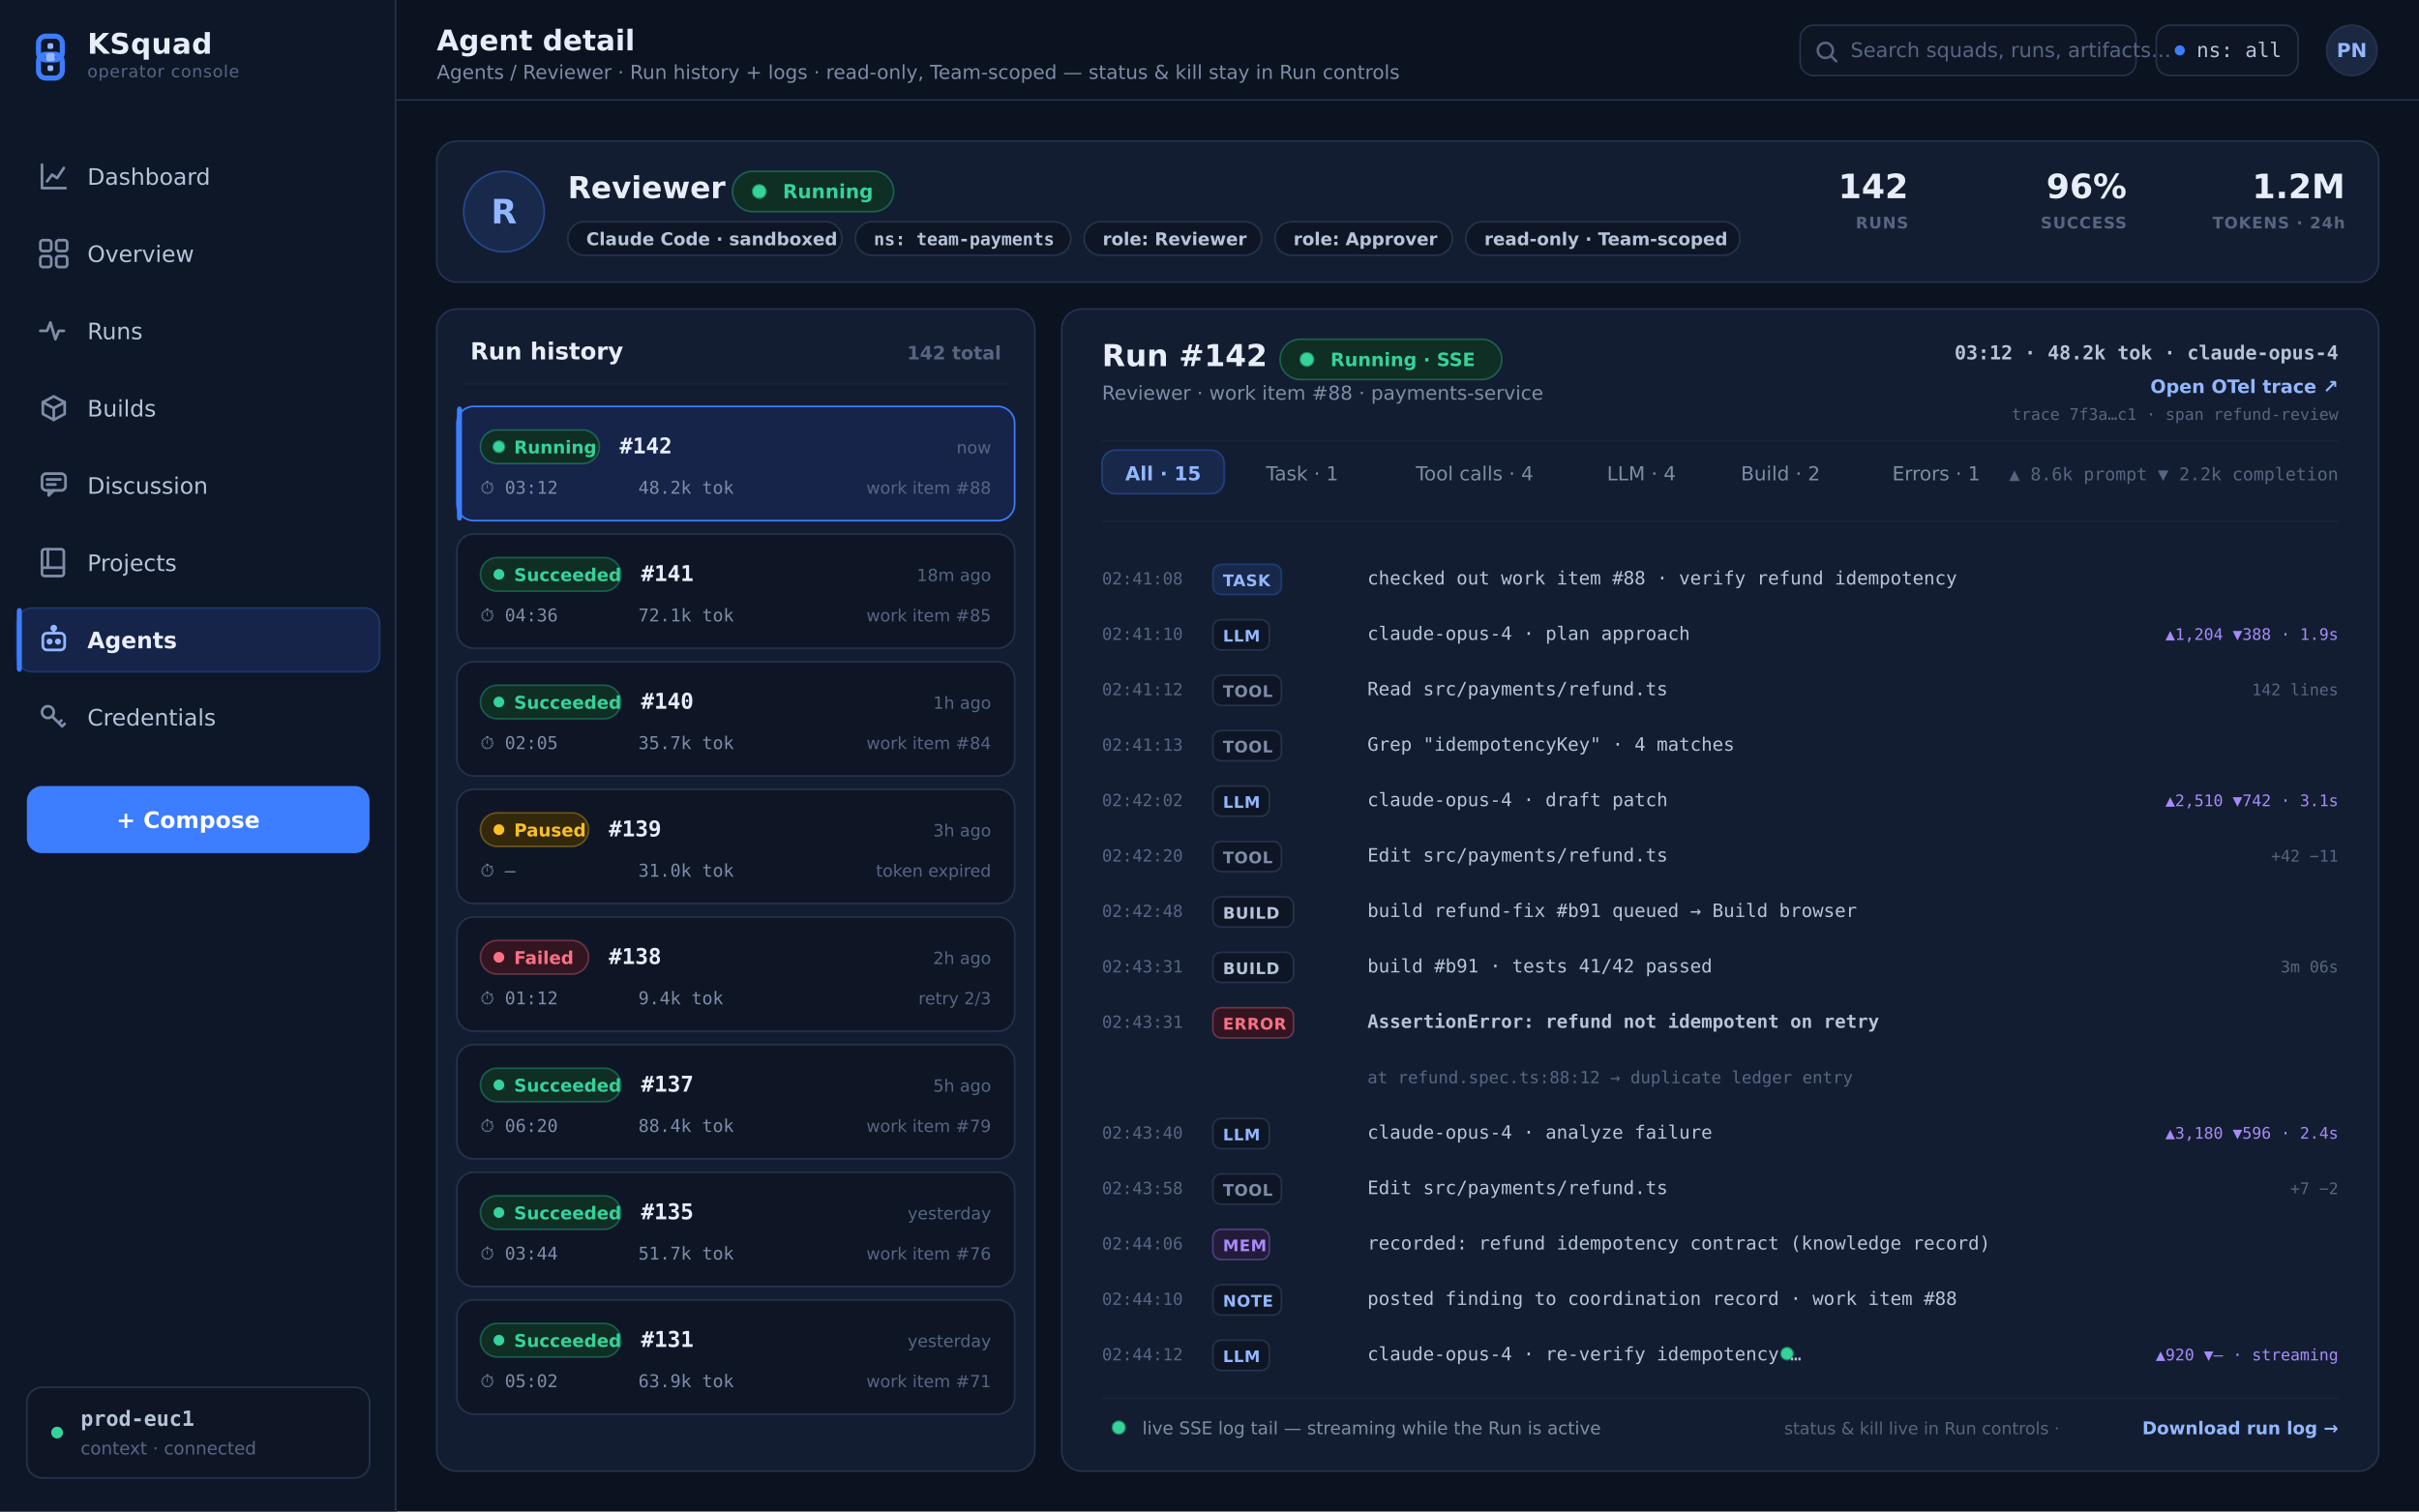
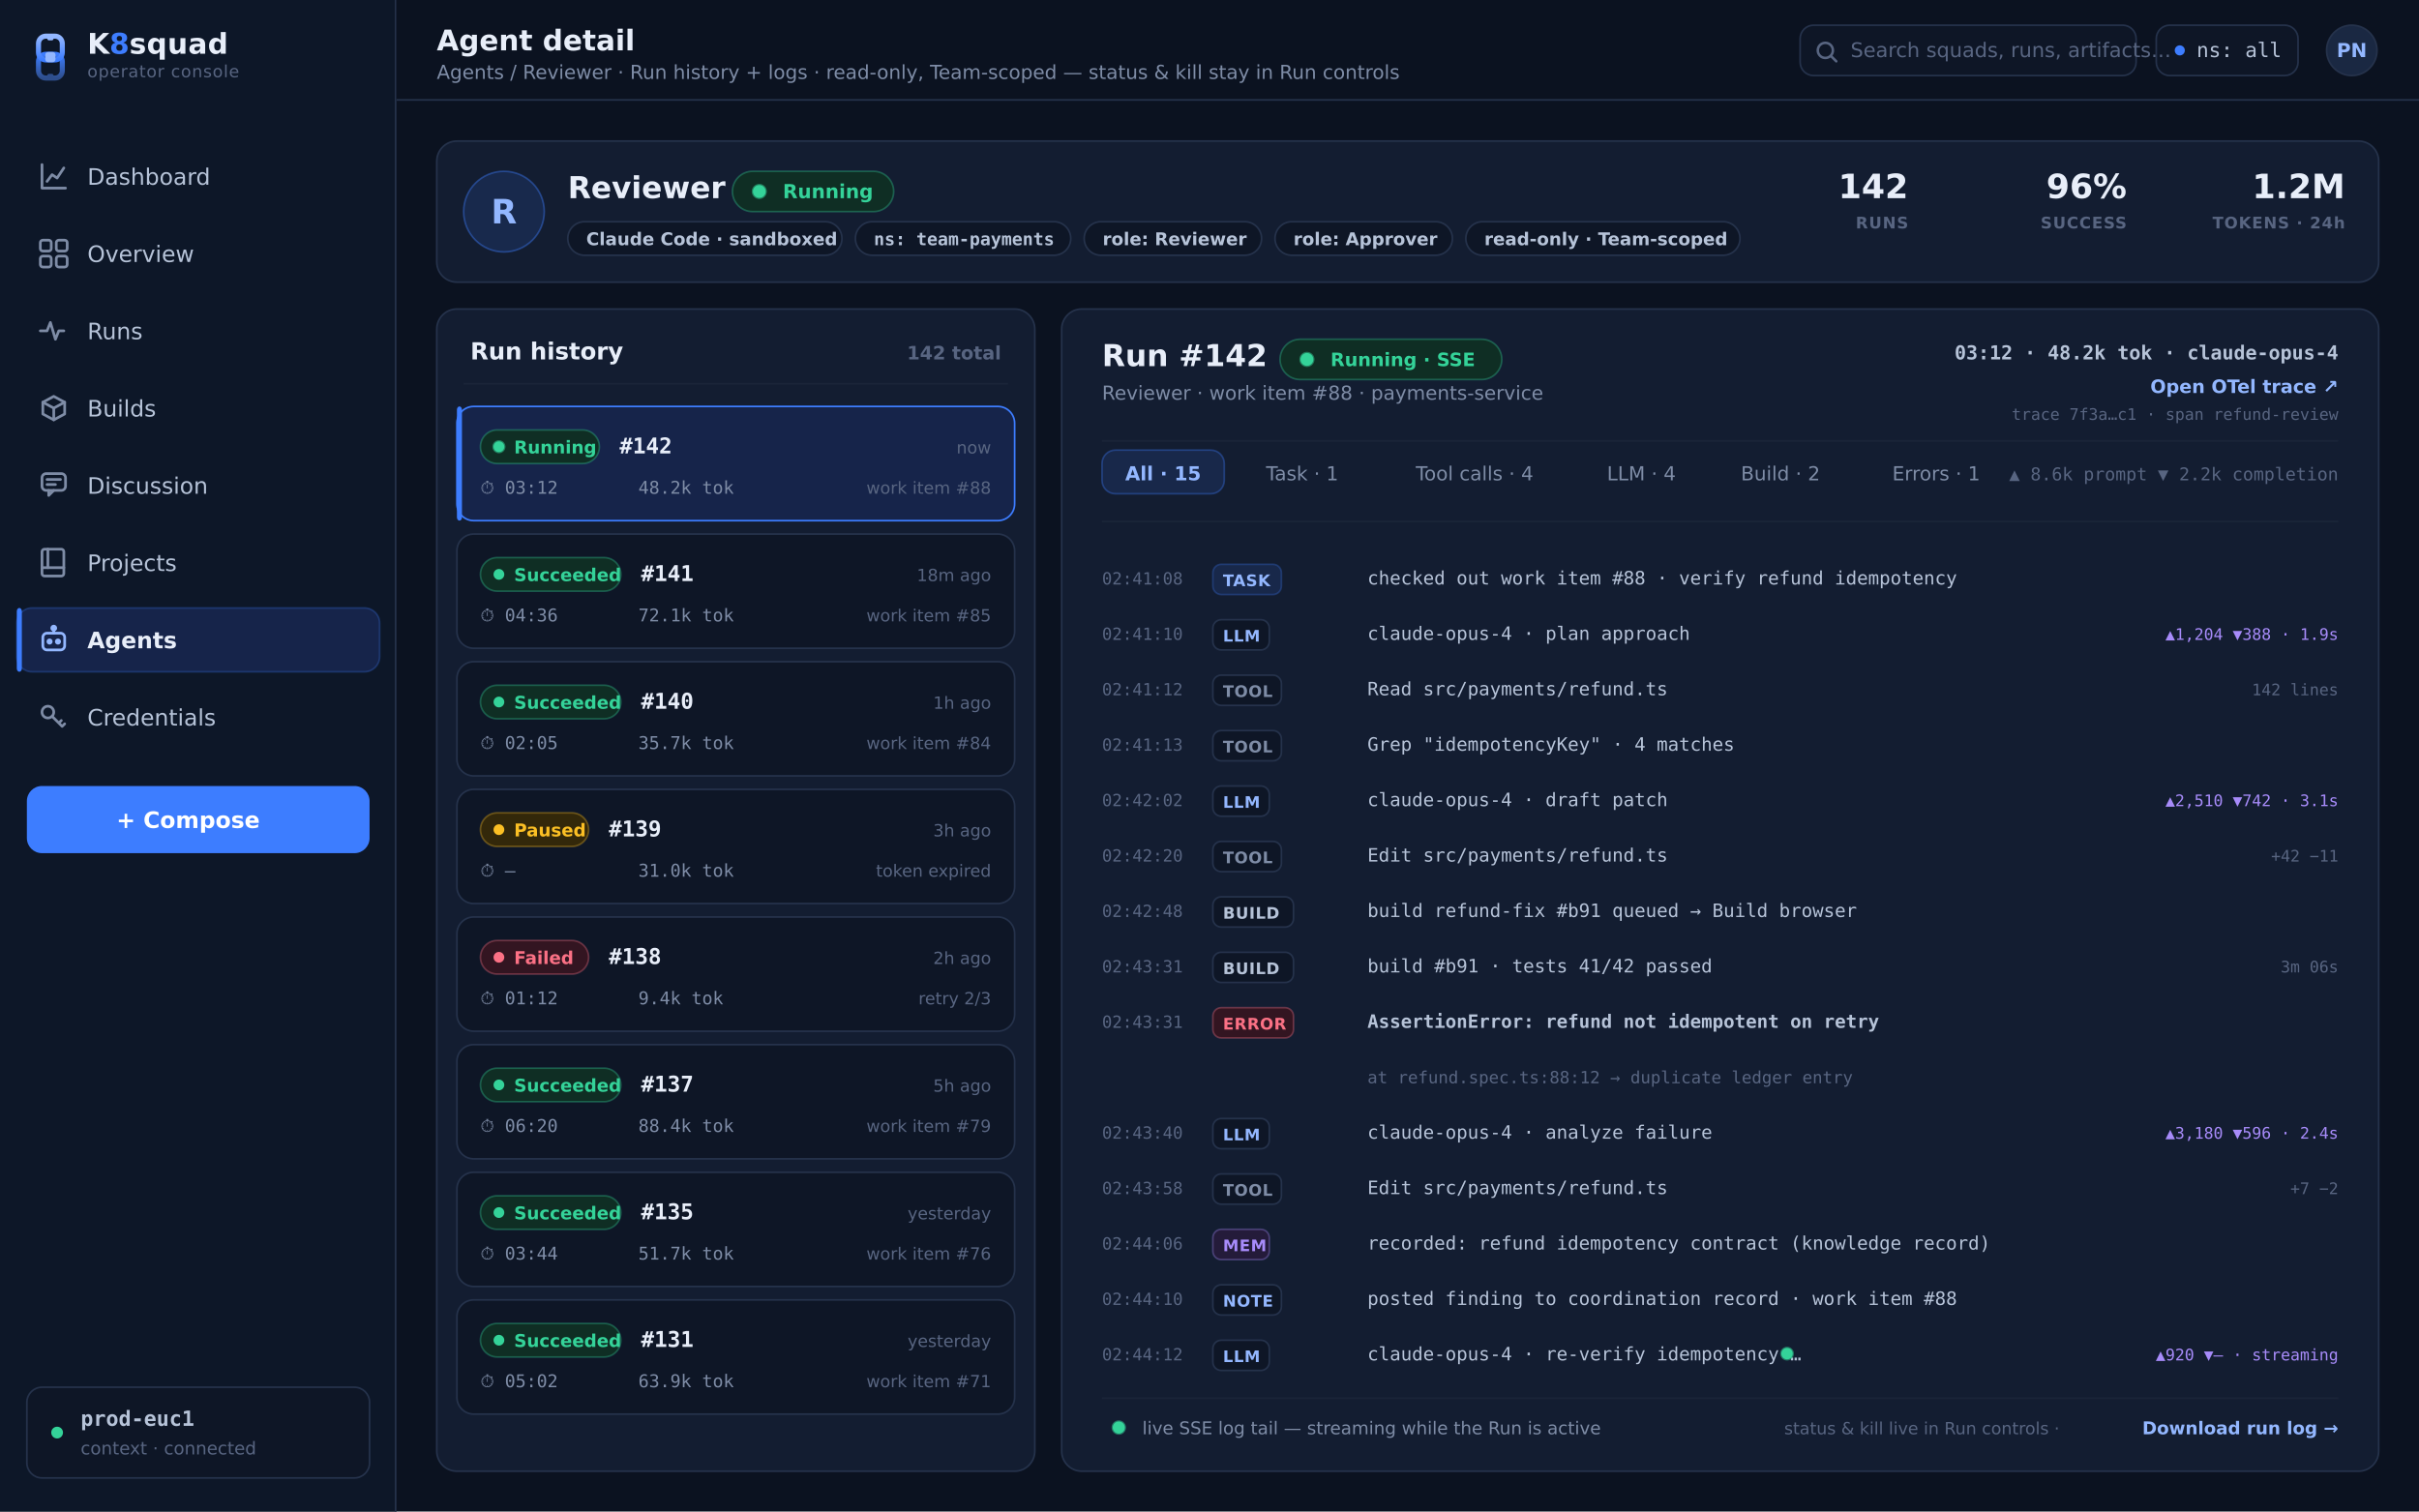
<svg xmlns="http://www.w3.org/2000/svg" width="1440" height="900" viewBox="0 0 1440 900" font-family="DejaVu Sans">
+   <defs>
+     <linearGradient id="ringTop" x1="0" y1="0" x2="0" y2="1">
+       <stop offset="0" stop-color="#93B7FF" />
+       <stop offset="1" stop-color="#3D7DFF" />
+     </linearGradient>
+     <linearGradient id="ringBot" x1="0" y1="0" x2="0" y2="1">
+       <stop offset="0" stop-color="#3D7DFF" />
+       <stop offset="1" stop-color="#2E4E8C" />
+     </linearGradient>
+   </defs>
  <rect x="0" y="0" width="1440" height="900" rx="0" ry="0" fill="#0B1220" stroke="none" stroke-width="1" />
  <rect x="0" y="0" width="236" height="900" rx="0" ry="0" fill="#0D1728" stroke="none" stroke-width="1" />
  <rect x="235" y="0" width="1" height="900" rx="0" ry="0" fill="#25324B" stroke="none" stroke-width="1" />
  <g transform="translate(30,34) scale(0.33735) translate(-50,-50)">
-     <rect x="29" y="45" width="42" height="42" rx="13" fill="none" stroke="#3D7DFF" stroke-width="9" />
-     <rect x="29" y="13" width="42" height="42" rx="13" fill="none" stroke="#3D7DFF" stroke-width="9" />
-     <rect x="45" y="25.5" width="10" height="10" rx="2.8" fill="#93B7FF" />
-     <rect x="45" y="64.5" width="10" height="10" rx="2.8" fill="#93B7FF" />
-     <rect x="42.5" y="42.5" width="15" height="15" rx="4.2" fill="#93B7FF" />
-   </g>
-   <text x="52" y="32" font-family="DejaVu Sans" font-size="17" fill="#E8EEF9" font-weight="700" text-anchor="start" letter-spacing="0.2">KSquad</text>
+     <rect x="29" y="45" width="42" height="42" rx="13" fill="none" stroke="url(#ringBot)" stroke-width="9" />
+     <rect x="29" y="13" width="42" height="42" rx="13" fill="none" stroke="url(#ringTop)" stroke-width="9" />
+     <rect x="41" y="41" width="18" height="18" rx="5" fill="#93B7FF" />
+     <rect x="44.5" y="9.5" width="11" height="11" rx="3" fill="#93B7FF" />
+     <rect x="44.5" y="79.5" width="11" height="11" rx="3" fill="#2E4E8C" />
+   </g>
+   <text x="52" y="32" font-family="DejaVu Sans" font-size="17" fill="#E8EEF9" font-weight="700" text-anchor="start" letter-spacing="0.2">K<tspan fill="#3D7DFF">8</tspan>squad</text>
  <text x="52" y="46" font-family="DejaVu Sans" font-size="10" fill="#586581" font-weight="400" text-anchor="start" letter-spacing="0.4">operator console</text>
  <g fill="none" stroke="#7E8CA6" stroke-width="1.6" stroke-linecap="round" stroke-linejoin="round">
    <path d="M25 98 v14 h14" />
    <path d="M28 108 l3 -4 l3 2 l4 -6" />
  </g>
  <text x="52" y="110" font-family="DejaVu Sans" font-size="13.5" fill="#B6C3D8" font-weight="500" text-anchor="start">Dashboard</text>
  <g fill="none" stroke="#7E8CA6" stroke-width="1.6" stroke-linecap="round" stroke-linejoin="round">
    <rect x="24" y="143" width="6.5" height="6.5" rx="1.5" />
    <rect x="33.5" y="143" width="6.5" height="6.5" rx="1.5" />
    <rect x="24" y="152.5" width="6.5" height="6.5" rx="1.5" />
    <rect x="33.5" y="152.5" width="6.5" height="6.5" rx="1.5" />
  </g>
  <text x="52" y="156" font-family="DejaVu Sans" font-size="13.5" fill="#B6C3D8" font-weight="500" text-anchor="start">Overview</text>
  <g fill="none" stroke="#7E8CA6" stroke-width="1.6" stroke-linecap="round" stroke-linejoin="round">
    <path d="M24 197 h4 l2 -5 l3 10 l2 -5 h3" />
  </g>
  <text x="52" y="202" font-family="DejaVu Sans" font-size="13.5" fill="#B6C3D8" font-weight="500" text-anchor="start">Runs</text>
  <g fill="none" stroke="#7E8CA6" stroke-width="1.6" stroke-linecap="round" stroke-linejoin="round">
    <path d="M32 236 l6.5 3.5 v7 l-6.5 3.5 l-6.5 -3.5 v-7 z" />
    <path d="M25.5 239.5 l6.5 3.5 l6.5 -3.5" />
    <path d="M32 243 v7" />
  </g>
  <text x="52" y="248" font-family="DejaVu Sans" font-size="13.5" fill="#B6C3D8" font-weight="500" text-anchor="start">Builds</text>
  <g fill="none" stroke="#7E8CA6" stroke-width="1.6" stroke-linecap="round" stroke-linejoin="round">
    <rect x="25" y="282" width="14" height="10" rx="2.5" />
    <path d="M29 292 v3 l3 -3" />
    <path d="M28 285.5 h8 M28 288.5 h5" />
  </g>
  <text x="52" y="294" font-family="DejaVu Sans" font-size="13.5" fill="#B6C3D8" font-weight="500" text-anchor="start">Discussion</text>
  <g fill="none" stroke="#7E8CA6" stroke-width="1.6" stroke-linecap="round" stroke-linejoin="round">
    <rect x="25" y="327" width="13" height="16" rx="1.5" />
    <path d="M25 338 h13" />
    <path d="M28.5 327 v11" />
  </g>
  <text x="52" y="340" font-family="DejaVu Sans" font-size="13.5" fill="#B6C3D8" font-weight="500" text-anchor="start">Projects</text>
  <rect x="10" y="362" width="216" height="38" rx="9" ry="9" fill="#16244A" stroke="#3D7DFF44" stroke-width="1" />
  <rect x="10" y="362" width="3" height="38" rx="2" ry="2" fill="#3D7DFF" stroke="none" stroke-width="1" />
  <g fill="none" stroke="#93B7FF" stroke-width="1.6" stroke-linecap="round" stroke-linejoin="round">
    <rect x="25.5" y="377" width="13" height="10" rx="2.5" />
    <path d="M32 374 v3" />
    <circle cx="32" cy="374" r="1.2" fill="#93B7FF" />
    <circle cx="29.5" cy="382" r="1" fill="#93B7FF" />
    <circle cx="34.5" cy="382" r="1" fill="#93B7FF" />
  </g>
  <text x="52" y="386" font-family="DejaVu Sans" font-size="13.5" fill="#E8EEF9" font-weight="600" text-anchor="start">Agents</text>
  <g fill="none" stroke="#7E8CA6" stroke-width="1.6" stroke-linecap="round" stroke-linejoin="round">
    <circle cx="28.5" cy="424" r="3.5" />
    <path d="M31 426.5 l6 6 M35 430.5 l1.5 -1.5 M37 432.5 l1.5 -1.5" />
  </g>
  <text x="52" y="432" font-family="DejaVu Sans" font-size="13.5" fill="#B6C3D8" font-weight="500" text-anchor="start">Credentials</text>
  <rect x="16" y="468" width="204" height="40" rx="9" ry="9" fill="#3D7DFF" stroke="none" stroke-width="1" />
  <text x="112" y="493" font-family="DejaVu Sans" font-size="13.5" fill="#fff" font-weight="600" text-anchor="middle">+  Compose</text>
  <rect x="16" y="826" width="204" height="54" rx="9" ry="9" fill="#0E1626" stroke="#25324B" stroke-width="1" />
  <circle cx="34" cy="853" r="3.5" fill="#34D399" />
  <text x="48" y="849" font-family="DejaVu Sans Mono" font-size="12.5" fill="#B6C3D8" font-weight="600" text-anchor="start">prod-euc1</text>
  <text x="48" y="866" font-family="DejaVu Sans" font-size="10.5" fill="#586581" font-weight="400" text-anchor="start">context · connected</text>
  <rect x="236" y="0" width="1204" height="60" rx="0" ry="0" fill="#0B1220" stroke="none" stroke-width="1" />
  <rect x="236" y="59" width="1204" height="1" rx="0" ry="0" fill="#25324B" stroke="none" stroke-width="1" />
  <text x="260" y="30" font-family="DejaVu Sans" font-size="17" fill="#E8EEF9" font-weight="700" text-anchor="start">Agent detail</text>
  <text x="260" y="47" font-family="DejaVu Sans" font-size="11.5" fill="#7E8CA6" font-weight="400" text-anchor="start">Agents / Reviewer · Run history + logs · read-only, Team-scoped — status &amp; kill stay in Run controls</text>
  <circle cx="1400" cy="30" r="15" fill="#1A2842" stroke="#25324B" />
  <text x="1400" y="34" font-family="DejaVu Sans" font-size="11.5" fill="#93B7FF" font-weight="700" text-anchor="middle">PN</text>
  <rect x="1283.6" y="15" width="84.4" height="30" rx="8" ry="8" fill="#0E1626" stroke="#25324B" stroke-width="1" />
  <circle cx="1297.6" cy="30" r="3" fill="#3D7DFF" />
  <text x="1307.6" y="34" font-family="DejaVu Sans Mono" font-size="12" fill="#B6C3D8" font-weight="400" text-anchor="start">ns: all</text>
  <rect x="1071.6" y="15" width="200" height="30" rx="8" ry="8" fill="#0E1626" stroke="#25324B" stroke-width="1" />
  <circle cx="1086.6" cy="30" r="4.5" fill="none" stroke="#586581" stroke-width="1.5" />
  <path d="M1090.1 33.5 l3 3" stroke="#586581" stroke-width="1.5" stroke-linecap="round" />
  <text x="1101.6" y="34" font-family="DejaVu Sans" font-size="12" fill="#586581" font-weight="400" text-anchor="start">Search squads, runs, artifacts…</text>
  <rect x="260" y="84" width="1156" height="84" rx="12" ry="12" fill="#131D31" stroke="#25324B" stroke-width="1" />
  <circle cx="300" cy="126" r="24" fill="#3D7DFF22" stroke="#3D7DFF66" />
  <text x="300" y="133" font-family="DejaVu Sans" font-size="20" fill="#93B7FF" font-weight="700" text-anchor="middle">R</text>
  <text x="338" y="118" font-family="DejaVu Sans" font-size="18" fill="#E8EEF9" font-weight="700" text-anchor="start">Reviewer</text>
  <rect x="436" y="102" width="96" height="24" rx="12" ry="12" fill="#0F2E24" stroke="#34D39955" stroke-width="1" />
  <circle cx="452" cy="114" r="3.8" fill="#34D399" />
  <circle cx="452" cy="114" r="3.8" fill="none" stroke="#34D399" stroke-width="1.4" opacity="0.5">
    <animate attributeName="r" values="3.8;8.4;3.8" dur="1.8s" repeatCount="indefinite" />
    <animate attributeName="opacity" values="0.55;0;0.55" dur="1.8s" repeatCount="indefinite" />
  </circle>
  <text x="466" y="118" font-family="DejaVu Sans" font-size="11.5" fill="#34D399" font-weight="600" text-anchor="start">Running</text>
  <rect x="338" y="132" width="163.2" height="20" rx="10.0" ry="10.0" fill="#0E1626" stroke="#25324B" stroke-width="1" />
  <text x="349" y="146.0" font-family="DejaVu Sans" font-size="10.5" fill="#B6C3D8" font-weight="600" text-anchor="start">Claude Code · sandboxed</text>
  <rect x="509.2" y="132" width="128.2" height="20" rx="10.0" ry="10.0" fill="#0E1626" stroke="#25324B" stroke-width="1" />
  <text x="520.2" y="146.0" font-family="DejaVu Sans Mono" font-size="10.5" fill="#B6C3D8" font-weight="600" text-anchor="start">ns: team-payments</text>
  <rect x="645.4" y="132" width="105.6" height="20" rx="10.0" ry="10.0" fill="#0E1626" stroke="#25324B" stroke-width="1" />
  <text x="656.4" y="146.0" font-family="DejaVu Sans" font-size="10.5" fill="#B6C3D8" font-weight="600" text-anchor="start">role: Reviewer</text>
  <rect x="759" y="132" width="105.6" height="20" rx="10.0" ry="10.0" fill="#0E1626" stroke="#25324B" stroke-width="1" />
  <text x="770" y="146.0" font-family="DejaVu Sans" font-size="10.5" fill="#B6C3D8" font-weight="600" text-anchor="start">role: Approver</text>
  <rect x="872.6" y="132" width="163.2" height="20" rx="10.0" ry="10.0" fill="#0E1626" stroke="#25324B" stroke-width="1" />
  <text x="883.6" y="146.0" font-family="DejaVu Sans" font-size="10.5" fill="#B6C3D8" font-weight="600" text-anchor="start">read-only · Team-scoped</text>
  <text x="1396" y="118" font-family="DejaVu Sans" font-size="20" fill="#E8EEF9" font-weight="700" text-anchor="end">1.2M</text>
  <text x="1396" y="136" font-family="DejaVu Sans" font-size="9.5" fill="#586581" font-weight="600" text-anchor="end" letter-spacing="0.5">TOKENS · 24h</text>
  <text x="1266" y="118" font-family="DejaVu Sans" font-size="20" fill="#E8EEF9" font-weight="700" text-anchor="end">96%</text>
  <text x="1266" y="136" font-family="DejaVu Sans" font-size="9.5" fill="#586581" font-weight="600" text-anchor="end" letter-spacing="0.5">SUCCESS</text>
  <text x="1136" y="118" font-family="DejaVu Sans" font-size="20" fill="#E8EEF9" font-weight="700" text-anchor="end">142</text>
  <text x="1136" y="136" font-family="DejaVu Sans" font-size="9.5" fill="#586581" font-weight="600" text-anchor="end" letter-spacing="0.5">RUNS</text>
  <rect x="260" y="184" width="356" height="692" rx="12" ry="12" fill="#131D31" stroke="#25324B" stroke-width="1" />
  <text x="280" y="214" font-family="DejaVu Sans" font-size="14" fill="#E8EEF9" font-weight="700" text-anchor="start">Run history</text>
  <text x="596" y="214" font-family="DejaVu Sans" font-size="11" fill="#586581" font-weight="600" text-anchor="end">142 total</text>
  <rect x="276" y="228" width="324" height="1" rx="0" ry="0" fill="#1A2438" stroke="none" stroke-width="1" />
  <rect x="272" y="242" width="332" height="68" rx="10" ry="10" fill="#16244A" stroke="#3D7DFF" stroke-width="1" />
  <rect x="272" y="242" width="3" height="68" rx="2" ry="2" fill="#3D7DFF" stroke="none" stroke-width="1" />
  <rect x="286" y="256" width="70.8" height="20" rx="10" ry="10" fill="#0F2E24" stroke="#34D39955" stroke-width="1" />
  <circle cx="297" cy="266" r="3.2" fill="#34D399" />
  <circle cx="297" cy="266" r="3.2" fill="none" stroke="#34D399" stroke-width="1.4" opacity="0.5">
    <animate attributeName="r" values="3.2;7.8;3.2" dur="1.8s" repeatCount="indefinite" />
    <animate attributeName="opacity" values="0.55;0;0.55" dur="1.8s" repeatCount="indefinite" />
  </circle>
  <text x="306" y="270" font-family="DejaVu Sans" font-size="10.5" fill="#34D399" font-weight="600" text-anchor="start">Running</text>
  <text x="368.8" y="270" font-family="DejaVu Sans Mono" font-size="13" fill="#E8EEF9" font-weight="700" text-anchor="start">#142</text>
  <text x="590" y="270" font-family="DejaVu Sans" font-size="10" fill="#586581" font-weight="400" text-anchor="end">now</text>
  <text x="286" y="294" font-family="DejaVu Sans Mono" font-size="10.5" fill="#7E8CA6" font-weight="400" text-anchor="start">⏱ 03:12</text>
  <text x="380" y="294" font-family="DejaVu Sans Mono" font-size="10.5" fill="#7E8CA6" font-weight="400" text-anchor="start">48.2k tok</text>
  <text x="590" y="294" font-family="DejaVu Sans" font-size="10" fill="#586581" font-weight="400" text-anchor="end">work item #88</text>
  <rect x="272" y="318" width="332" height="68" rx="10" ry="10" fill="#0E1626" stroke="#25324B" stroke-width="1" />
  <rect x="286" y="332" width="83.6" height="20" rx="10" ry="10" fill="#0F2E24" stroke="#34D39955" stroke-width="1" />
  <circle cx="297" cy="342" r="3.2" fill="#34D399" />
  <text x="306" y="346" font-family="DejaVu Sans" font-size="10.5" fill="#34D399" font-weight="600" text-anchor="start">Succeeded</text>
  <text x="381.6" y="346" font-family="DejaVu Sans Mono" font-size="13" fill="#E8EEF9" font-weight="700" text-anchor="start">#141</text>
  <text x="590" y="346" font-family="DejaVu Sans" font-size="10" fill="#586581" font-weight="400" text-anchor="end">18m ago</text>
  <text x="286" y="370" font-family="DejaVu Sans Mono" font-size="10.5" fill="#7E8CA6" font-weight="400" text-anchor="start">⏱ 04:36</text>
  <text x="380" y="370" font-family="DejaVu Sans Mono" font-size="10.5" fill="#7E8CA6" font-weight="400" text-anchor="start">72.1k tok</text>
  <text x="590" y="370" font-family="DejaVu Sans" font-size="10" fill="#586581" font-weight="400" text-anchor="end">work item #85</text>
  <rect x="272" y="394" width="332" height="68" rx="10" ry="10" fill="#0E1626" stroke="#25324B" stroke-width="1" />
  <rect x="286" y="408" width="83.6" height="20" rx="10" ry="10" fill="#0F2E24" stroke="#34D39955" stroke-width="1" />
  <circle cx="297" cy="418" r="3.2" fill="#34D399" />
  <text x="306" y="422" font-family="DejaVu Sans" font-size="10.5" fill="#34D399" font-weight="600" text-anchor="start">Succeeded</text>
  <text x="381.6" y="422" font-family="DejaVu Sans Mono" font-size="13" fill="#E8EEF9" font-weight="700" text-anchor="start">#140</text>
  <text x="590" y="422" font-family="DejaVu Sans" font-size="10" fill="#586581" font-weight="400" text-anchor="end">1h ago</text>
  <text x="286" y="446" font-family="DejaVu Sans Mono" font-size="10.5" fill="#7E8CA6" font-weight="400" text-anchor="start">⏱ 02:05</text>
  <text x="380" y="446" font-family="DejaVu Sans Mono" font-size="10.5" fill="#7E8CA6" font-weight="400" text-anchor="start">35.7k tok</text>
  <text x="590" y="446" font-family="DejaVu Sans" font-size="10" fill="#586581" font-weight="400" text-anchor="end">work item #84</text>
  <rect x="272" y="470" width="332" height="68" rx="10" ry="10" fill="#0E1626" stroke="#25324B" stroke-width="1" />
  <rect x="286" y="484" width="64.4" height="20" rx="10" ry="10" fill="#33280A" stroke="#FBBF2455" stroke-width="1" />
  <circle cx="297" cy="494" r="3.2" fill="#FBBF24" />
  <text x="306" y="498" font-family="DejaVu Sans" font-size="10.5" fill="#FBBF24" font-weight="600" text-anchor="start">Paused</text>
  <text x="362.4" y="498" font-family="DejaVu Sans Mono" font-size="13" fill="#E8EEF9" font-weight="700" text-anchor="start">#139</text>
  <text x="590" y="498" font-family="DejaVu Sans" font-size="10" fill="#586581" font-weight="400" text-anchor="end">3h ago</text>
  <text x="286" y="522" font-family="DejaVu Sans Mono" font-size="10.5" fill="#7E8CA6" font-weight="400" text-anchor="start">⏱ —</text>
  <text x="380" y="522" font-family="DejaVu Sans Mono" font-size="10.5" fill="#7E8CA6" font-weight="400" text-anchor="start">31.0k tok</text>
  <text x="590" y="522" font-family="DejaVu Sans" font-size="10" fill="#586581" font-weight="400" text-anchor="end">token expired</text>
  <rect x="272" y="546" width="332" height="68" rx="10" ry="10" fill="#0E1626" stroke="#25324B" stroke-width="1" />
  <rect x="286" y="560" width="64.4" height="20" rx="10" ry="10" fill="#331521" stroke="#FB718555" stroke-width="1" />
  <circle cx="297" cy="570" r="3.2" fill="#FB7185" />
  <text x="306" y="574" font-family="DejaVu Sans" font-size="10.5" fill="#FB7185" font-weight="600" text-anchor="start">Failed</text>
  <text x="362.4" y="574" font-family="DejaVu Sans Mono" font-size="13" fill="#E8EEF9" font-weight="700" text-anchor="start">#138</text>
  <text x="590" y="574" font-family="DejaVu Sans" font-size="10" fill="#586581" font-weight="400" text-anchor="end">2h ago</text>
  <text x="286" y="598" font-family="DejaVu Sans Mono" font-size="10.5" fill="#7E8CA6" font-weight="400" text-anchor="start">⏱ 01:12</text>
  <text x="380" y="598" font-family="DejaVu Sans Mono" font-size="10.5" fill="#7E8CA6" font-weight="400" text-anchor="start">9.4k tok</text>
  <text x="590" y="598" font-family="DejaVu Sans" font-size="10" fill="#586581" font-weight="400" text-anchor="end">retry 2/3</text>
  <rect x="272" y="622" width="332" height="68" rx="10" ry="10" fill="#0E1626" stroke="#25324B" stroke-width="1" />
  <rect x="286" y="636" width="83.6" height="20" rx="10" ry="10" fill="#0F2E24" stroke="#34D39955" stroke-width="1" />
  <circle cx="297" cy="646" r="3.2" fill="#34D399" />
  <text x="306" y="650" font-family="DejaVu Sans" font-size="10.5" fill="#34D399" font-weight="600" text-anchor="start">Succeeded</text>
  <text x="381.6" y="650" font-family="DejaVu Sans Mono" font-size="13" fill="#E8EEF9" font-weight="700" text-anchor="start">#137</text>
  <text x="590" y="650" font-family="DejaVu Sans" font-size="10" fill="#586581" font-weight="400" text-anchor="end">5h ago</text>
  <text x="286" y="674" font-family="DejaVu Sans Mono" font-size="10.5" fill="#7E8CA6" font-weight="400" text-anchor="start">⏱ 06:20</text>
  <text x="380" y="674" font-family="DejaVu Sans Mono" font-size="10.5" fill="#7E8CA6" font-weight="400" text-anchor="start">88.4k tok</text>
  <text x="590" y="674" font-family="DejaVu Sans" font-size="10" fill="#586581" font-weight="400" text-anchor="end">work item #79</text>
  <rect x="272" y="698" width="332" height="68" rx="10" ry="10" fill="#0E1626" stroke="#25324B" stroke-width="1" />
  <rect x="286" y="712" width="83.6" height="20" rx="10" ry="10" fill="#0F2E24" stroke="#34D39955" stroke-width="1" />
  <circle cx="297" cy="722" r="3.2" fill="#34D399" />
  <text x="306" y="726" font-family="DejaVu Sans" font-size="10.5" fill="#34D399" font-weight="600" text-anchor="start">Succeeded</text>
  <text x="381.6" y="726" font-family="DejaVu Sans Mono" font-size="13" fill="#E8EEF9" font-weight="700" text-anchor="start">#135</text>
  <text x="590" y="726" font-family="DejaVu Sans" font-size="10" fill="#586581" font-weight="400" text-anchor="end">yesterday</text>
  <text x="286" y="750" font-family="DejaVu Sans Mono" font-size="10.5" fill="#7E8CA6" font-weight="400" text-anchor="start">⏱ 03:44</text>
  <text x="380" y="750" font-family="DejaVu Sans Mono" font-size="10.5" fill="#7E8CA6" font-weight="400" text-anchor="start">51.7k tok</text>
  <text x="590" y="750" font-family="DejaVu Sans" font-size="10" fill="#586581" font-weight="400" text-anchor="end">work item #76</text>
  <rect x="272" y="774" width="332" height="68" rx="10" ry="10" fill="#0E1626" stroke="#25324B" stroke-width="1" />
  <rect x="286" y="788" width="83.6" height="20" rx="10" ry="10" fill="#0F2E24" stroke="#34D39955" stroke-width="1" />
  <circle cx="297" cy="798" r="3.2" fill="#34D399" />
  <text x="306" y="802" font-family="DejaVu Sans" font-size="10.5" fill="#34D399" font-weight="600" text-anchor="start">Succeeded</text>
  <text x="381.6" y="802" font-family="DejaVu Sans Mono" font-size="13" fill="#E8EEF9" font-weight="700" text-anchor="start">#131</text>
  <text x="590" y="802" font-family="DejaVu Sans" font-size="10" fill="#586581" font-weight="400" text-anchor="end">yesterday</text>
  <text x="286" y="826" font-family="DejaVu Sans Mono" font-size="10.5" fill="#7E8CA6" font-weight="400" text-anchor="start">⏱ 05:02</text>
  <text x="380" y="826" font-family="DejaVu Sans Mono" font-size="10.5" fill="#7E8CA6" font-weight="400" text-anchor="start">63.9k tok</text>
  <text x="590" y="826" font-family="DejaVu Sans" font-size="10" fill="#586581" font-weight="400" text-anchor="end">work item #71</text>
  <rect x="632" y="184" width="784" height="692" rx="12" ry="12" fill="#131D31" stroke="#25324B" stroke-width="1" />
  <text x="656" y="218" font-family="DejaVu Sans" font-size="18" fill="#E8EEF9" font-weight="700" text-anchor="start">Run #142</text>
  <rect x="762" y="202" width="132" height="24" rx="12" ry="12" fill="#0F2E24" stroke="#34D39955" stroke-width="1" />
  <circle cx="778" cy="214" r="3.8" fill="#34D399" />
  <circle cx="778" cy="214" r="3.8" fill="none" stroke="#34D399" stroke-width="1.4" opacity="0.5">
    <animate attributeName="r" values="3.8;8.4;3.8" dur="1.8s" repeatCount="indefinite" />
    <animate attributeName="opacity" values="0.55;0;0.55" dur="1.8s" repeatCount="indefinite" />
  </circle>
  <text x="792" y="218" font-family="DejaVu Sans" font-size="11" fill="#34D399" font-weight="600" text-anchor="start">Running · SSE</text>
  <text x="656" y="238" font-family="DejaVu Sans" font-size="11.5" fill="#7E8CA6" font-weight="400" text-anchor="start">Reviewer · work item #88 · payments-service</text>
  <text x="1392" y="214" font-family="DejaVu Sans Mono" font-size="11.5" fill="#B6C3D8" font-weight="600" text-anchor="end">03:12 · 48.2k tok · claude-opus-4</text>
  <text x="1392" y="234" font-family="DejaVu Sans" font-size="11" fill="#93B7FF" font-weight="600" text-anchor="end">Open OTel trace  ↗</text>
  <text x="1392" y="250" font-family="DejaVu Sans Mono" font-size="9.5" fill="#586581" font-weight="400" text-anchor="end">trace 7f3a…c1  ·  span refund-review</text>
  <rect x="656" y="262" width="736" height="1" rx="0" ry="0" fill="#1A2438" stroke="none" stroke-width="1" />
  <rect x="656" y="268" width="72.8" height="26" rx="8" ry="8" fill="#3D7DFF1F" stroke="#3D7DFF55" stroke-width="1" />
  <text x="692.4" y="286" font-family="DejaVu Sans" font-size="11.5" fill="#93B7FF" font-weight="700" text-anchor="middle">All · 15</text>
  <text x="775.2" y="286" font-family="DejaVu Sans" font-size="11.5" fill="#7E8CA6" font-weight="500" text-anchor="middle">Task · 1</text>
  <text x="877.8" y="286" font-family="DejaVu Sans" font-size="11.5" fill="#7E8CA6" font-weight="500" text-anchor="middle">Tool calls · 4</text>
  <text x="977.1" y="286" font-family="DejaVu Sans" font-size="11.5" fill="#7E8CA6" font-weight="500" text-anchor="middle">LLM · 4</text>
  <text x="1059.9" y="286" font-family="DejaVu Sans" font-size="11.5" fill="#7E8CA6" font-weight="500" text-anchor="middle">Build · 2</text>
  <text x="1152.6" y="286" font-family="DejaVu Sans" font-size="11.5" fill="#7E8CA6" font-weight="500" text-anchor="middle">Errors · 1</text>
  <text x="1392" y="286" font-family="DejaVu Sans Mono" font-size="10.5" fill="#586581" font-weight="400" text-anchor="end">▲ 8.6k prompt   ▼ 2.2k completion</text>
  <rect x="656" y="310" width="736" height="1" rx="0" ry="0" fill="#1A2438" stroke="none" stroke-width="1" />
  <text x="656" y="348" font-family="DejaVu Sans Mono" font-size="10" fill="#586581" font-weight="400" text-anchor="start">02:41:08</text>
  <rect x="722" y="336" width="40.8" height="18" rx="5" ry="5" fill="#3D7DFF1F" stroke="#3D7DFF44" stroke-width="1" />
  <text x="728" y="349" font-family="DejaVu Sans" font-size="9.5" fill="#93B7FF" font-weight="700" text-anchor="start" letter-spacing="0.3">TASK</text>
  <text x="814" y="348" font-family="DejaVu Sans Mono" font-size="11" fill="#B6C3D8" font-weight="400" text-anchor="start">checked out work item #88 · verify refund idempotency</text>
  <text x="656" y="381" font-family="DejaVu Sans Mono" font-size="10" fill="#586581" font-weight="400" text-anchor="start">02:41:10</text>
  <rect x="722" y="369" width="33.6" height="18" rx="5" ry="5" fill="#0E1626" stroke="#25324B" stroke-width="1" />
  <text x="728" y="382" font-family="DejaVu Sans" font-size="9.5" fill="#93B7FF" font-weight="700" text-anchor="start" letter-spacing="0.3">LLM</text>
  <text x="814" y="381" font-family="DejaVu Sans Mono" font-size="11" fill="#B6C3D8" font-weight="400" text-anchor="start">claude-opus-4 · plan approach</text>
  <text x="1392" y="381" font-family="DejaVu Sans Mono" font-size="9.5" fill="#A78BFA" font-weight="400" text-anchor="end">▲1,204 ▼388 · 1.9s</text>
  <text x="656" y="414" font-family="DejaVu Sans Mono" font-size="10" fill="#586581" font-weight="400" text-anchor="start">02:41:12</text>
  <rect x="722" y="402" width="40.8" height="18" rx="5" ry="5" fill="#0E1626" stroke="#25324B" stroke-width="1" />
  <text x="728" y="415" font-family="DejaVu Sans" font-size="9.5" fill="#7E8CA6" font-weight="700" text-anchor="start" letter-spacing="0.3">TOOL</text>
  <text x="814" y="414" font-family="DejaVu Sans Mono" font-size="11" fill="#B6C3D8" font-weight="400" text-anchor="start">Read  src/payments/refund.ts</text>
  <text x="1392" y="414" font-family="DejaVu Sans Mono" font-size="9.5" fill="#586581" font-weight="400" text-anchor="end">142 lines</text>
  <text x="656" y="447" font-family="DejaVu Sans Mono" font-size="10" fill="#586581" font-weight="400" text-anchor="start">02:41:13</text>
  <rect x="722" y="435" width="40.8" height="18" rx="5" ry="5" fill="#0E1626" stroke="#25324B" stroke-width="1" />
  <text x="728" y="448" font-family="DejaVu Sans" font-size="9.5" fill="#7E8CA6" font-weight="700" text-anchor="start" letter-spacing="0.3">TOOL</text>
  <text x="814" y="447" font-family="DejaVu Sans Mono" font-size="11" fill="#B6C3D8" font-weight="400" text-anchor="start">Grep  "idempotencyKey"  · 4 matches</text>
  <text x="656" y="480" font-family="DejaVu Sans Mono" font-size="10" fill="#586581" font-weight="400" text-anchor="start">02:42:02</text>
  <rect x="722" y="468" width="33.6" height="18" rx="5" ry="5" fill="#0E1626" stroke="#25324B" stroke-width="1" />
  <text x="728" y="481" font-family="DejaVu Sans" font-size="9.5" fill="#93B7FF" font-weight="700" text-anchor="start" letter-spacing="0.3">LLM</text>
  <text x="814" y="480" font-family="DejaVu Sans Mono" font-size="11" fill="#B6C3D8" font-weight="400" text-anchor="start">claude-opus-4 · draft patch</text>
  <text x="1392" y="480" font-family="DejaVu Sans Mono" font-size="9.5" fill="#A78BFA" font-weight="400" text-anchor="end">▲2,510 ▼742 · 3.1s</text>
  <text x="656" y="513" font-family="DejaVu Sans Mono" font-size="10" fill="#586581" font-weight="400" text-anchor="start">02:42:20</text>
  <rect x="722" y="501" width="40.8" height="18" rx="5" ry="5" fill="#0E1626" stroke="#25324B" stroke-width="1" />
  <text x="728" y="514" font-family="DejaVu Sans" font-size="9.5" fill="#7E8CA6" font-weight="700" text-anchor="start" letter-spacing="0.3">TOOL</text>
  <text x="814" y="513" font-family="DejaVu Sans Mono" font-size="11" fill="#B6C3D8" font-weight="400" text-anchor="start">Edit  src/payments/refund.ts</text>
  <text x="1392" y="513" font-family="DejaVu Sans Mono" font-size="9.5" fill="#586581" font-weight="400" text-anchor="end">+42 −11</text>
  <text x="656" y="546" font-family="DejaVu Sans Mono" font-size="10" fill="#586581" font-weight="400" text-anchor="start">02:42:48</text>
  <rect x="722" y="534" width="48.0" height="18" rx="5" ry="5" fill="#0E1626" stroke="#25324B" stroke-width="1" />
  <text x="728" y="547" font-family="DejaVu Sans" font-size="9.5" fill="#B6C3D8" font-weight="700" text-anchor="start" letter-spacing="0.3">BUILD</text>
  <text x="814" y="546" font-family="DejaVu Sans Mono" font-size="11" fill="#B6C3D8" font-weight="400" text-anchor="start">build refund-fix #b91 queued  → Build browser</text>
  <text x="656" y="579" font-family="DejaVu Sans Mono" font-size="10" fill="#586581" font-weight="400" text-anchor="start">02:43:31</text>
  <rect x="722" y="567" width="48.0" height="18" rx="5" ry="5" fill="#0E1626" stroke="#25324B" stroke-width="1" />
  <text x="728" y="580" font-family="DejaVu Sans" font-size="9.5" fill="#B6C3D8" font-weight="700" text-anchor="start" letter-spacing="0.3">BUILD</text>
  <text x="814" y="579" font-family="DejaVu Sans Mono" font-size="11" fill="#B6C3D8" font-weight="400" text-anchor="start">build #b91 · tests 41/42 passed</text>
  <text x="1392" y="579" font-family="DejaVu Sans Mono" font-size="9.5" fill="#586581" font-weight="400" text-anchor="end">3m 06s</text>
  <text x="656" y="612" font-family="DejaVu Sans Mono" font-size="10" fill="#586581" font-weight="400" text-anchor="start">02:43:31</text>
  <rect x="722" y="600" width="48.0" height="18" rx="5" ry="5" fill="#331521" stroke="#FB718555" stroke-width="1" />
  <text x="728" y="613" font-family="DejaVu Sans" font-size="9.5" fill="#FB7185" font-weight="700" text-anchor="start" letter-spacing="0.3">ERROR</text>
  <text x="814" y="612" font-family="DejaVu Sans Mono" font-size="11" fill="#B6C3D8" font-weight="600" text-anchor="start">AssertionError: refund not idempotent on retry</text>
  <text x="814" y="645" font-family="DejaVu Sans Mono" font-size="10" fill="#586581" font-weight="400" text-anchor="start">    at refund.spec.ts:88:12  →  duplicate ledger entry</text>
  <text x="656" y="678" font-family="DejaVu Sans Mono" font-size="10" fill="#586581" font-weight="400" text-anchor="start">02:43:40</text>
  <rect x="722" y="666" width="33.6" height="18" rx="5" ry="5" fill="#0E1626" stroke="#25324B" stroke-width="1" />
  <text x="728" y="679" font-family="DejaVu Sans" font-size="9.5" fill="#93B7FF" font-weight="700" text-anchor="start" letter-spacing="0.3">LLM</text>
  <text x="814" y="678" font-family="DejaVu Sans Mono" font-size="11" fill="#B6C3D8" font-weight="400" text-anchor="start">claude-opus-4 · analyze failure</text>
  <text x="1392" y="678" font-family="DejaVu Sans Mono" font-size="9.5" fill="#A78BFA" font-weight="400" text-anchor="end">▲3,180 ▼596 · 2.4s</text>
  <text x="656" y="711" font-family="DejaVu Sans Mono" font-size="10" fill="#586581" font-weight="400" text-anchor="start">02:43:58</text>
  <rect x="722" y="699" width="40.8" height="18" rx="5" ry="5" fill="#0E1626" stroke="#25324B" stroke-width="1" />
  <text x="728" y="712" font-family="DejaVu Sans" font-size="9.5" fill="#7E8CA6" font-weight="700" text-anchor="start" letter-spacing="0.3">TOOL</text>
  <text x="814" y="711" font-family="DejaVu Sans Mono" font-size="11" fill="#B6C3D8" font-weight="400" text-anchor="start">Edit  src/payments/refund.ts</text>
  <text x="1392" y="711" font-family="DejaVu Sans Mono" font-size="9.5" fill="#586581" font-weight="400" text-anchor="end">+7 −2</text>
  <text x="656" y="744" font-family="DejaVu Sans Mono" font-size="10" fill="#586581" font-weight="400" text-anchor="start">02:44:06</text>
  <rect x="722" y="732" width="33.6" height="18" rx="5" ry="5" fill="#241B3A" stroke="#A78BFA55" stroke-width="1" />
  <text x="728" y="745" font-family="DejaVu Sans" font-size="9.5" fill="#A78BFA" font-weight="700" text-anchor="start" letter-spacing="0.3">MEM</text>
  <text x="814" y="744" font-family="DejaVu Sans Mono" font-size="11" fill="#B6C3D8" font-weight="400" text-anchor="start">recorded: refund idempotency contract (knowledge record)</text>
  <text x="656" y="777" font-family="DejaVu Sans Mono" font-size="10" fill="#586581" font-weight="400" text-anchor="start">02:44:10</text>
  <rect x="722" y="765" width="40.8" height="18" rx="5" ry="5" fill="#0E1626" stroke="#25324B" stroke-width="1" />
  <text x="728" y="778" font-family="DejaVu Sans" font-size="9.5" fill="#93B7FF" font-weight="700" text-anchor="start" letter-spacing="0.3">NOTE</text>
  <text x="814" y="777" font-family="DejaVu Sans Mono" font-size="11" fill="#B6C3D8" font-weight="400" text-anchor="start">posted finding to coordination record · work item #88</text>
  <text x="656" y="810" font-family="DejaVu Sans Mono" font-size="10" fill="#586581" font-weight="400" text-anchor="start">02:44:12</text>
  <rect x="722" y="798" width="33.6" height="18" rx="5" ry="5" fill="#0E1626" stroke="#25324B" stroke-width="1" />
  <text x="728" y="811" font-family="DejaVu Sans" font-size="9.5" fill="#93B7FF" font-weight="700" text-anchor="start" letter-spacing="0.3">LLM</text>
  <text x="814" y="810" font-family="DejaVu Sans Mono" font-size="11" fill="#B6C3D8" font-weight="400" text-anchor="start">claude-opus-4 · re-verify idempotency …</text>
  <circle cx="1063.8" cy="806" r="3.4" fill="#34D399" />
  <circle cx="1063.8" cy="806" r="3.4" fill="none" stroke="#34D399" stroke-width="1.4" opacity="0.5">
    <animate attributeName="r" values="3.4;8.0;3.4" dur="1.8s" repeatCount="indefinite" />
    <animate attributeName="opacity" values="0.55;0;0.55" dur="1.8s" repeatCount="indefinite" />
  </circle>
  <text x="1392" y="810" font-family="DejaVu Sans Mono" font-size="9.5" fill="#A78BFA" font-weight="400" text-anchor="end">▲920 ▼— · streaming</text>
  <rect x="656" y="832" width="736" height="1" rx="0" ry="0" fill="#1A2438" stroke="none" stroke-width="1" />
  <circle cx="666" cy="850" r="3.6" fill="#34D399" />
  <circle cx="666" cy="850" r="3.6" fill="none" stroke="#34D399" stroke-width="1.4" opacity="0.5">
    <animate attributeName="r" values="3.6;8.2;3.6" dur="1.8s" repeatCount="indefinite" />
    <animate attributeName="opacity" values="0.55;0;0.55" dur="1.8s" repeatCount="indefinite" />
  </circle>
  <text x="680" y="854" font-family="DejaVu Sans" font-size="10.5" fill="#7E8CA6" font-weight="400" text-anchor="start">live SSE log tail — streaming while the Run is active</text>
  <text x="1392" y="854" font-family="DejaVu Sans" font-size="10.5" fill="#93B7FF" font-weight="600" text-anchor="end">Download run log  →</text>
  <text x="1226" y="854" font-family="DejaVu Sans" font-size="10" fill="#586581" font-weight="400" text-anchor="end">status &amp; kill live in Run controls  ·</text>
</svg>
